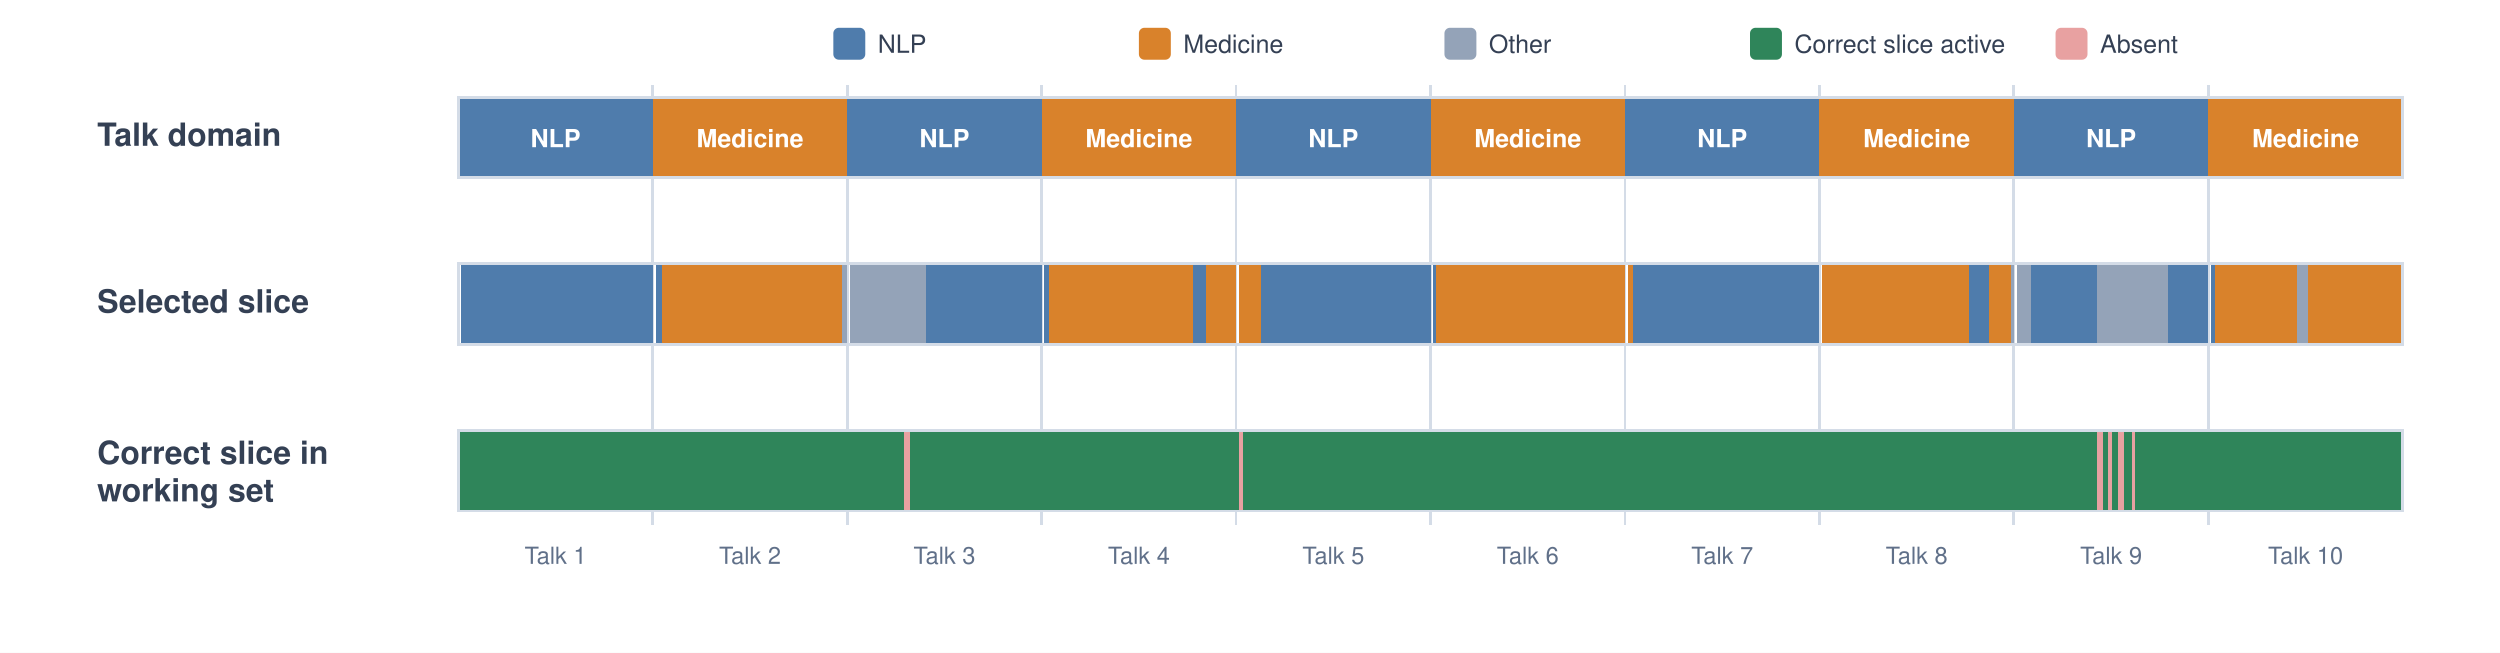
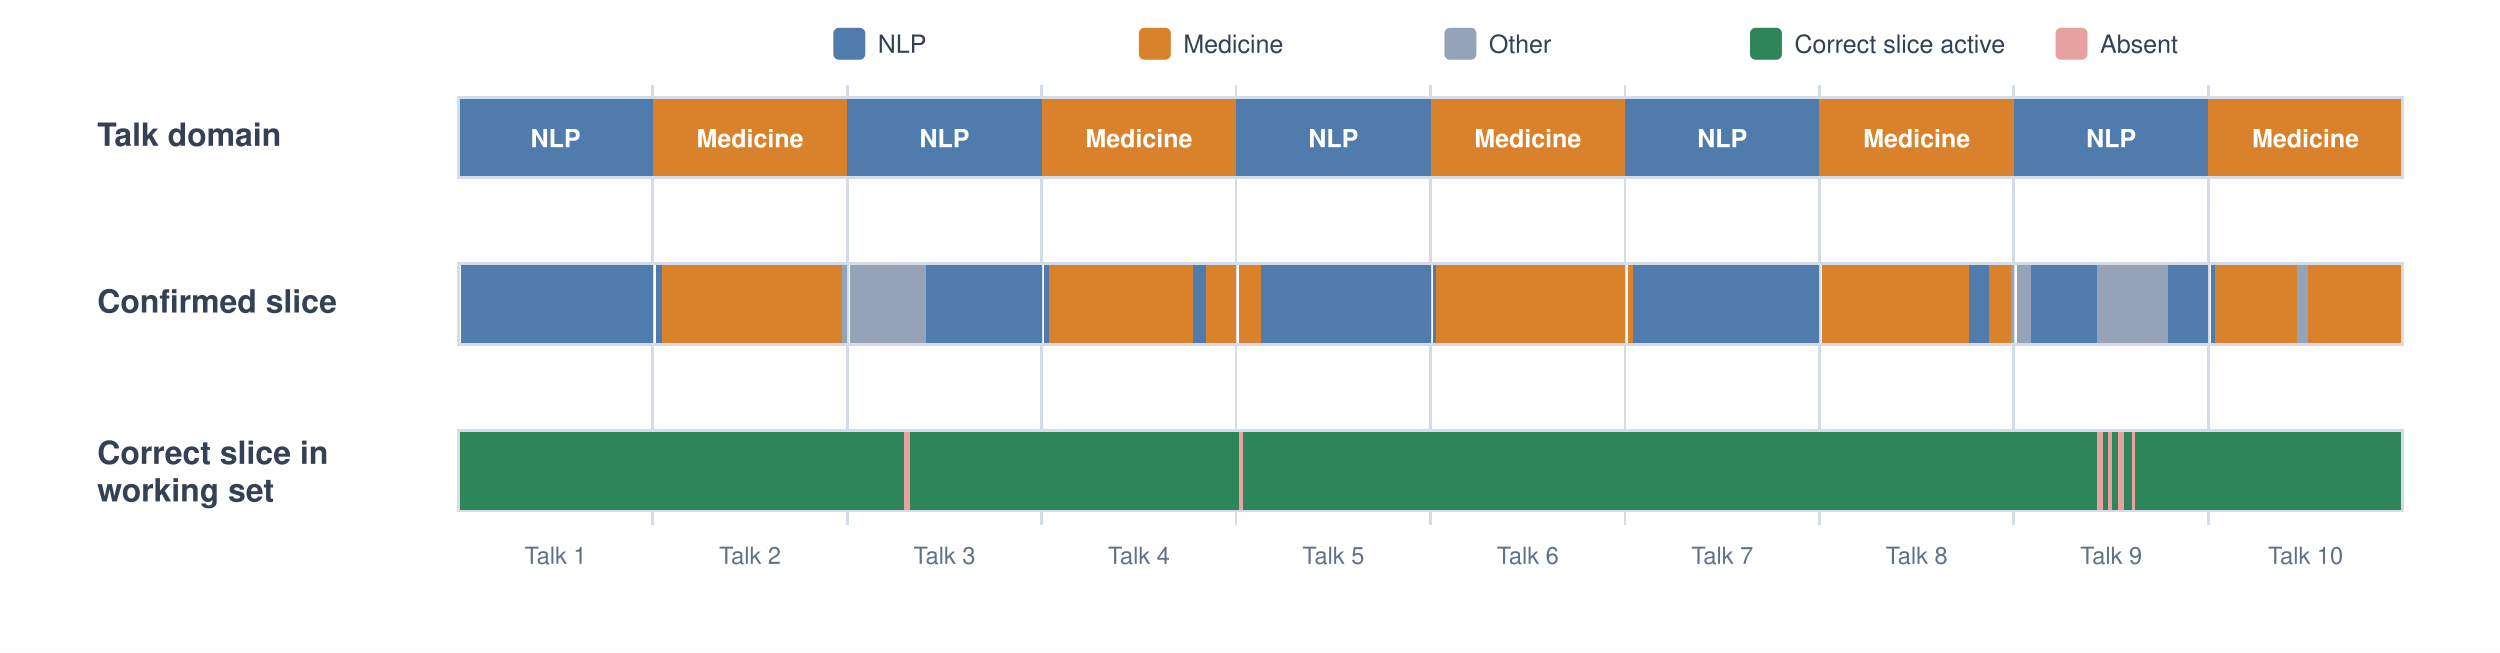
<svg xmlns="http://www.w3.org/2000/svg" width="1800" height="470" viewBox="0 0 1800 470">
  <rect width="1800" height="470" fill="#ffffff" />
  <style>
    text { font-family: "Helvetica Neue", Helvetica, Arial, sans-serif; fill: #344054; }
    .legend { font-size: 18px; font-weight: 500; }
    .row-label { font-size: 23px; font-weight: 700; }
    .inside text { font-size: 18px; font-weight: 700; fill: #ffffff; text-anchor: middle; }
    .tick text { font-size: 17px; font-weight: 500; fill: #607089; text-anchor: middle; }
    .grid { stroke: #d4dce7; stroke-width: 2; shape-rendering: crispEdges; }
    .outline { fill: none; stroke: #d4dce7; stroke-width: 2; shape-rendering: crispEdges; }
    .block { shape-rendering: crispEdges; }
  </style>
  <rect x="600" y="20" width="23" height="23" rx="4" fill="#4f7cac" />
  <text class="legend" x="632" y="38">NLP</text>
  <rect x="820" y="20" width="23" height="23" rx="4" fill="#d9822b" />
  <text class="legend" x="852" y="38">Medicine</text>
  <rect x="1040" y="20" width="23" height="23" rx="4" fill="#94a3b8" />
  <text class="legend" x="1072" y="38">Other</text>
  <rect x="1260" y="20" width="23" height="23" rx="4" fill="#2f855a" />
  <text class="legend" x="1292" y="38">Correct slice active</text>
  <rect x="1480" y="20" width="23" height="23" rx="4" fill="#e8a1a1" />
  <text class="legend" x="1512" y="38">Absent</text>
  <text class="row-label" x="70" y="105">Talk domain</text>
-   <text class="row-label" x="70" y="225">Selected slice</text>
+   <text class="row-label" x="70" y="225">Confirmed slice</text>
  <text class="row-label" x="70" y="334">Correct slice in</text>
  <text class="row-label" x="70" y="361">working set</text>
  <g class="grid">
    <line x1="470" y1="61" x2="470" y2="378" />
    <line x1="610" y1="61" x2="610" y2="378" />
    <line x1="750" y1="61" x2="750" y2="378" />
    <line x1="890" y1="61" x2="890" y2="378" />
    <line x1="1030" y1="61" x2="1030" y2="378" />
    <line x1="1170" y1="61" x2="1170" y2="378" />
    <line x1="1310" y1="61" x2="1310" y2="378" />
    <line x1="1450" y1="61" x2="1450" y2="378" />
    <line x1="1590" y1="61" x2="1590" y2="378" />
  </g>
  <g class="block">
    <rect x="330" y="70" width="140" height="58" fill="#4f7cac" />
    <rect x="470" y="70" width="140" height="58" fill="#d9822b" />
    <rect x="610" y="70" width="140" height="58" fill="#4f7cac" />
    <rect x="750" y="70" width="140" height="58" fill="#d9822b" />
    <rect x="890" y="70" width="140" height="58" fill="#4f7cac" />
    <rect x="1030" y="70" width="140" height="58" fill="#d9822b" />
    <rect x="1170" y="70" width="140" height="58" fill="#4f7cac" />
    <rect x="1310" y="70" width="140" height="58" fill="#d9822b" />
    <rect x="1450" y="70" width="140" height="58" fill="#4f7cac" />
    <rect x="1590" y="70" width="140" height="58" fill="#d9822b" />
  </g>
  <rect class="outline" x="330" y="70" width="1400" height="58" />
  <g class="inside">
    <text x="400" y="106">NLP</text>
    <text x="540" y="106">Medicine</text>
    <text x="680" y="106">NLP</text>
    <text x="820" y="106">Medicine</text>
    <text x="960" y="106">NLP</text>
    <text x="1100" y="106">Medicine</text>
    <text x="1240" y="106">NLP</text>
    <text x="1380" y="106">Medicine</text>
    <text x="1520" y="106">NLP</text>
    <text x="1660" y="106">Medicine</text>
  </g>
  <g class="block">
    <rect x="332" y="190" width="138" height="58" fill="#4f7cac" />
    <rect x="472" y="190" width="5" height="58" fill="#4f7cac" />
    <rect x="477" y="190" width="129" height="58" fill="#d9822b" />
    <rect x="606" y="190" width="4" height="58" fill="#94a3b8" />
    <rect x="612" y="190" width="55" height="58" fill="#94a3b8" />
    <rect x="667" y="190" width="83" height="58" fill="#4f7cac" />
    <rect x="752" y="190" width="3" height="58" fill="#4f7cac" />
    <rect x="755" y="190" width="104" height="58" fill="#d9822b" />
    <rect x="859" y="190" width="9" height="58" fill="#4f7cac" />
    <rect x="868" y="190" width="22" height="58" fill="#d9822b" />
    <rect x="892" y="190" width="16" height="58" fill="#d9822b" />
    <rect x="908" y="190" width="122" height="58" fill="#4f7cac" />
    <rect x="1032" y="190" width="2" height="58" fill="#4f7cac" />
    <rect x="1034" y="190" width="136" height="58" fill="#d9822b" />
    <rect x="1172" y="190" width="4" height="58" fill="#d9822b" />
    <rect x="1176" y="190" width="134" height="58" fill="#4f7cac" />
    <rect x="1312" y="190" width="106" height="58" fill="#d9822b" />
    <rect x="1418" y="190" width="14" height="58" fill="#4f7cac" />
    <rect x="1432" y="190" width="16" height="58" fill="#d9822b" />
    <rect x="1448" y="190" width="2" height="58" fill="#94a3b8" />
    <rect x="1452" y="190" width="10" height="58" fill="#94a3b8" />
    <rect x="1462" y="190" width="48" height="58" fill="#4f7cac" />
    <rect x="1510" y="190" width="51" height="58" fill="#94a3b8" />
    <rect x="1561" y="190" width="29" height="58" fill="#4f7cac" />
    <rect x="1592" y="190" width="3" height="58" fill="#4f7cac" />
    <rect x="1595" y="190" width="59" height="58" fill="#d9822b" />
    <rect x="1654" y="190" width="8" height="58" fill="#94a3b8" />
    <rect x="1662" y="190" width="68" height="58" fill="#d9822b" />
  </g>
  <rect class="outline" x="330" y="190" width="1400" height="58" />
  <rect class="block" x="330" y="310" width="1400" height="58" fill="#2f855a" />
  <g class="block" fill="#e8a1a1">
    <rect x="651" y="310" width="4" height="58" />
    <rect x="892" y="310" width="3" height="58" />
    <rect x="1510" y="310" width="4" height="58" />
    <rect x="1518" y="310" width="3" height="58" />
    <rect x="1525" y="310" width="4" height="58" />
    <rect x="1535" y="310" width="2" height="58" />
  </g>
  <rect class="outline" x="330" y="310" width="1400" height="58" />
  <g class="tick">
    <text x="400" y="406">Talk 1</text>
    <text x="540" y="406">Talk 2</text>
    <text x="680" y="406">Talk 3</text>
    <text x="820" y="406">Talk 4</text>
    <text x="960" y="406">Talk 5</text>
    <text x="1100" y="406">Talk 6</text>
    <text x="1240" y="406">Talk 7</text>
    <text x="1380" y="406">Talk 8</text>
    <text x="1520" y="406">Talk 9</text>
    <text x="1660" y="406">Talk 10</text>
  </g>
</svg>
